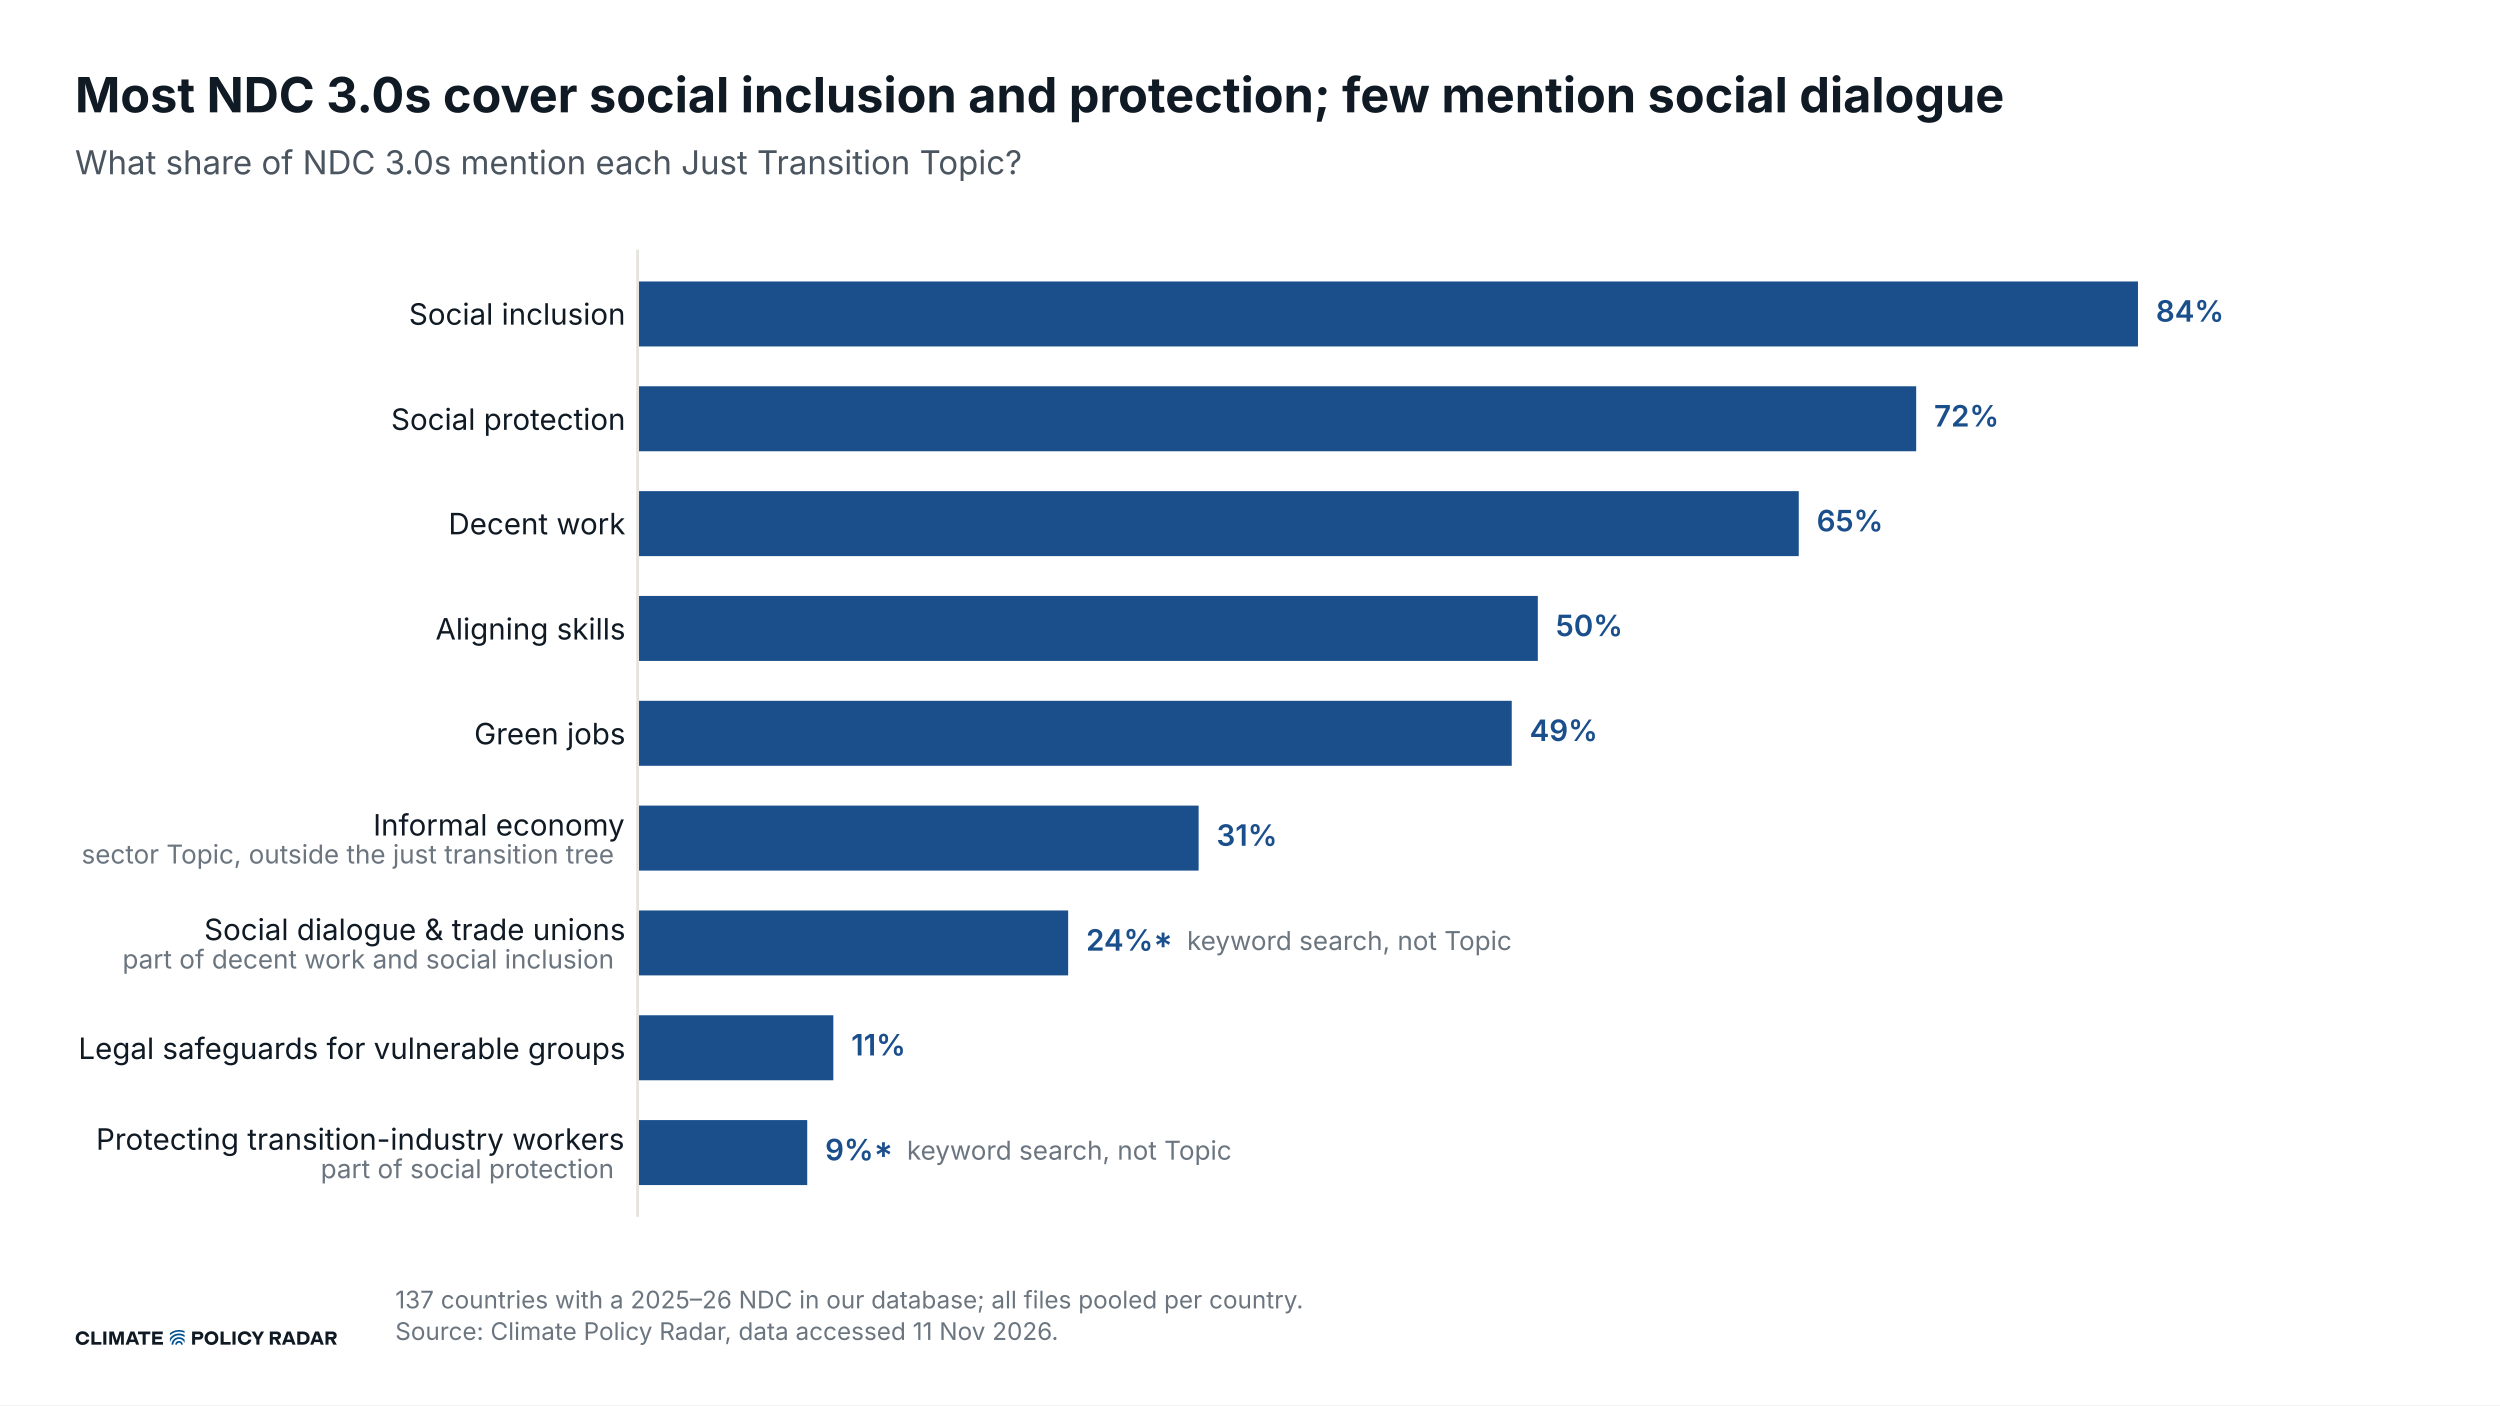
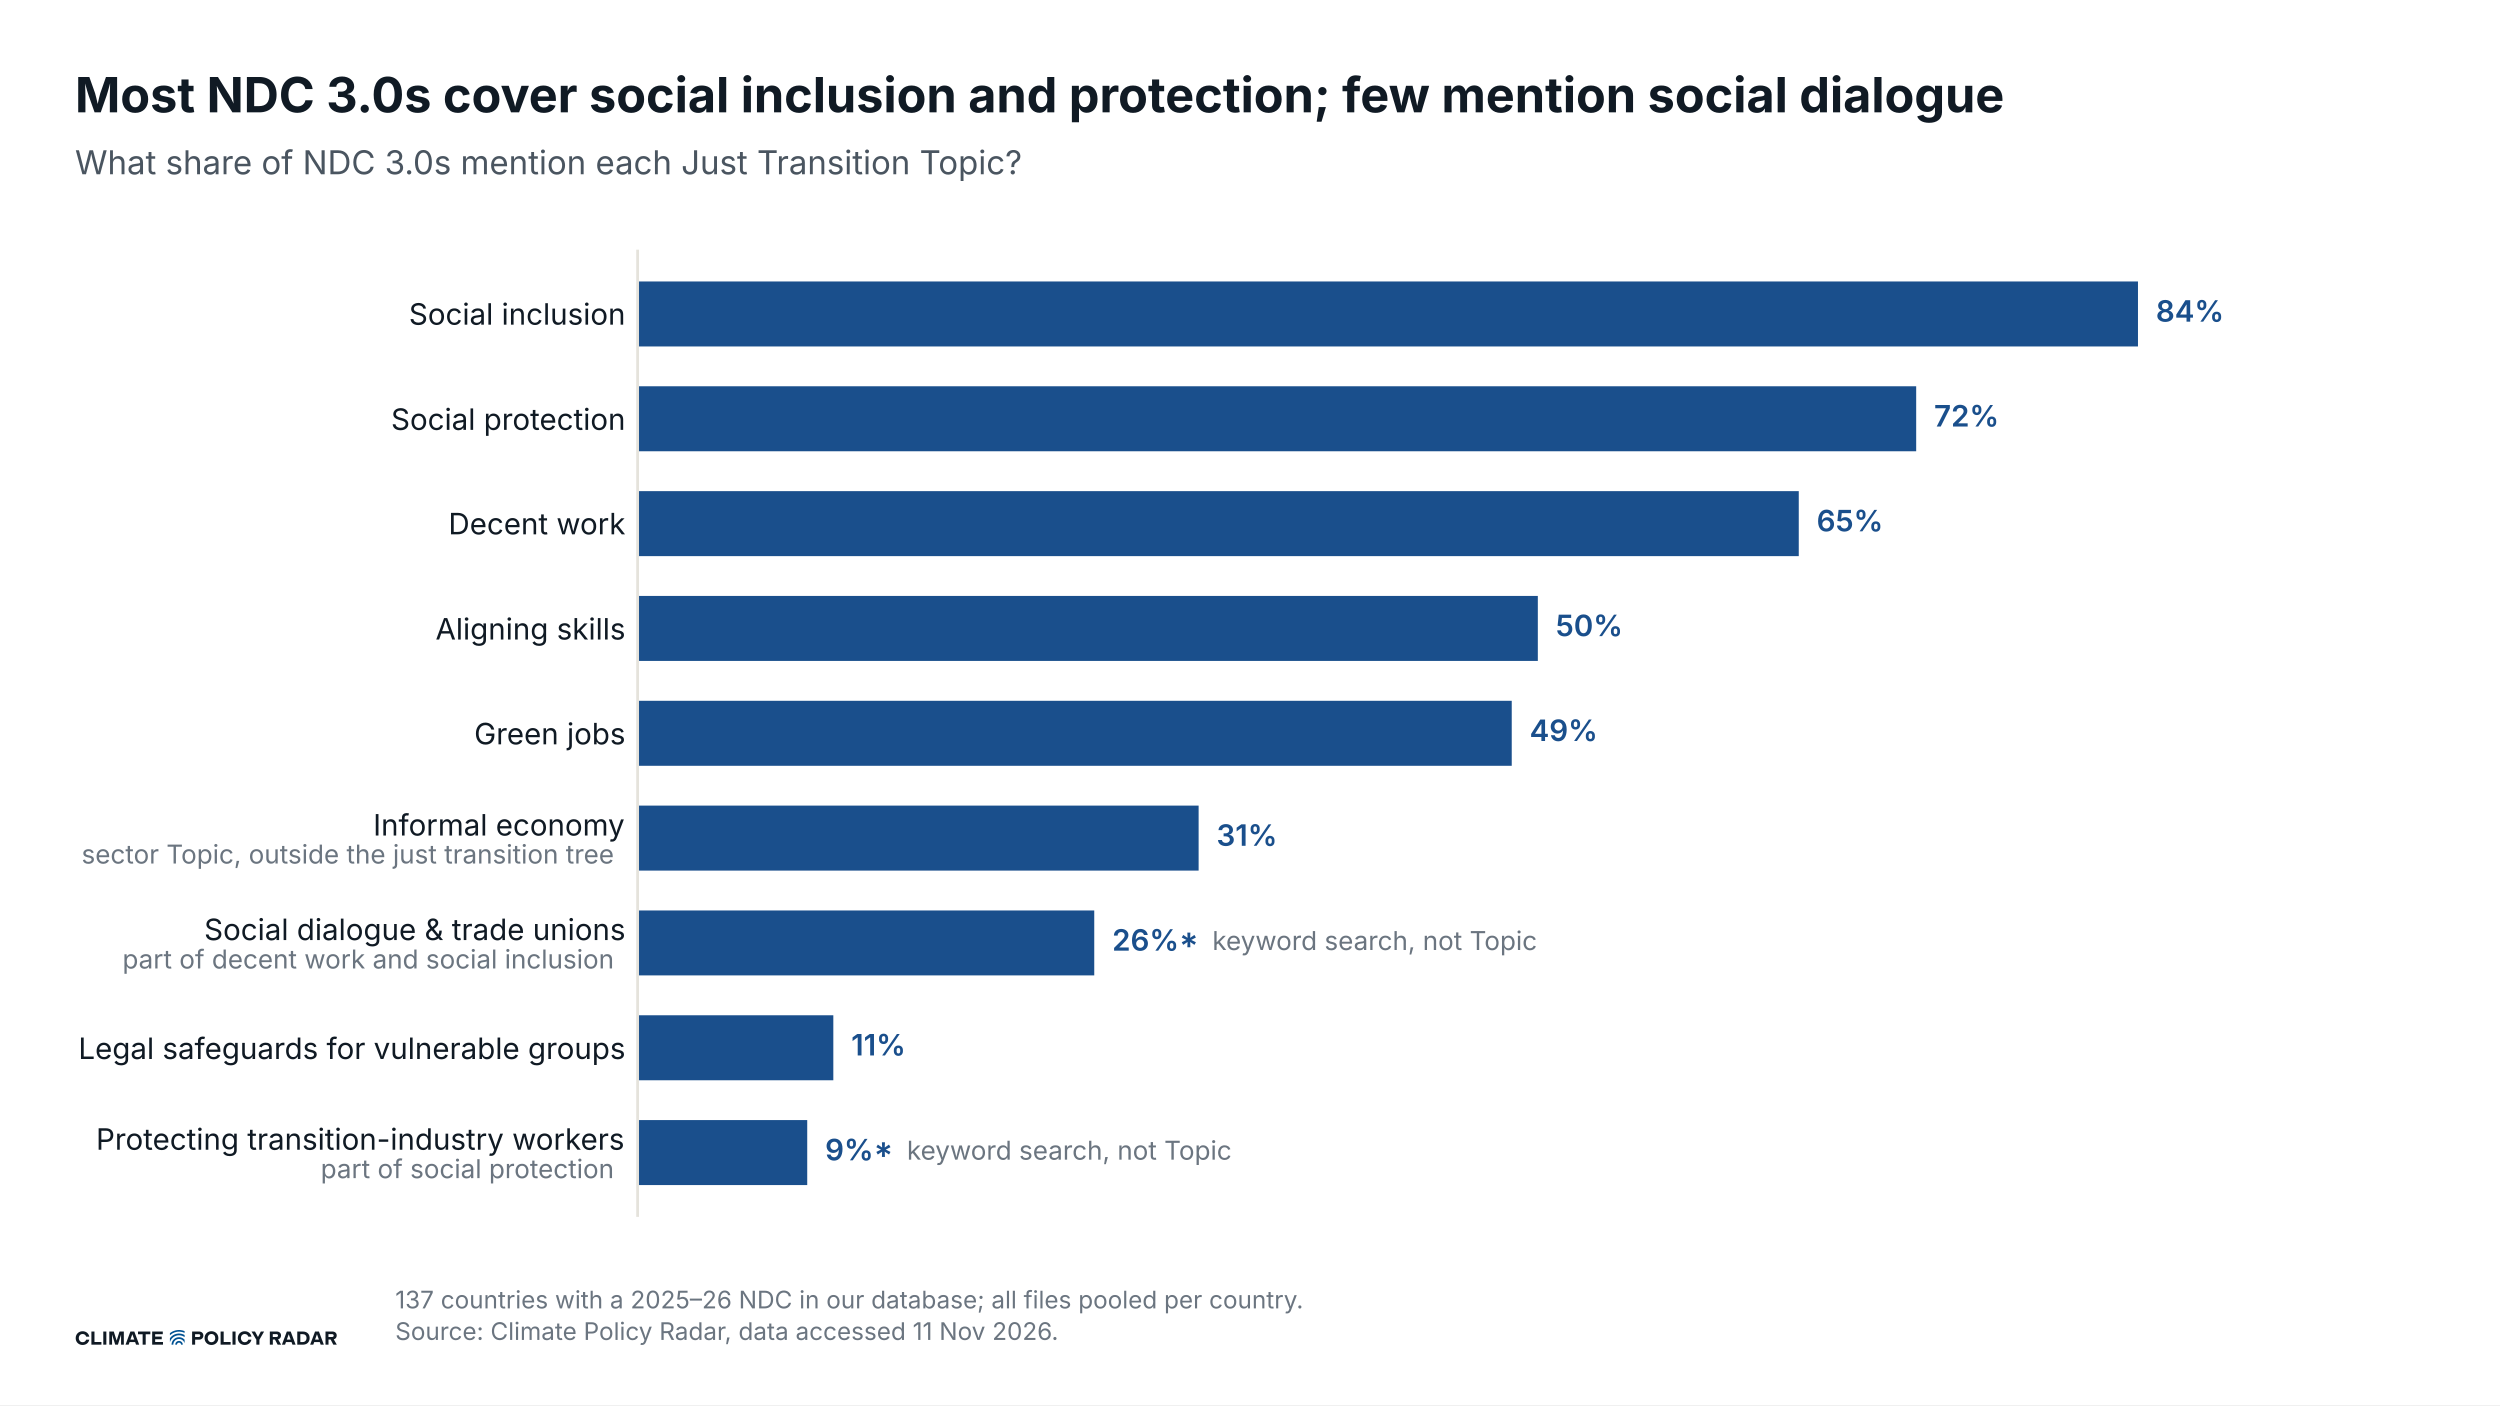
<svg xmlns="http://www.w3.org/2000/svg" width="720pt" height="404.64pt" viewBox="0 0 720 404.64" version="1.1">
  <defs>
    <style type="text/css">*{stroke-linejoin: round; stroke-linecap: butt}</style>
  </defs>
  <g id="figure_1">
    <g id="patch_1">
      <path d="M 0 404.64  L 720 404.64  L 720 0  L 0 0  z " style="fill: #ffffff" />
    </g>
    <g id="axes_1">
      <g id="patch_2">
        <path d="M 183.635 350.06  L 698.4 350.06  L 698.4 72.305  L 183.635 72.305  z " style="fill: #ffffff" />
      </g>
      <g id="matplotlib.axis_1">
        <g id="ytick_1">
          <g id="line2d_1" />
          <g id="text_1">
            <text style="font-size: 8.5px; font-family: 'Inter', 'Helvetica Neue', 'Arial', 'DejaVu Sans'; text-anchor: end; fill: #101a24" x="180.135" y="93.511" transform="rotate(-0 180.135 93.51133)">Social inclusion</text>
          </g>
        </g>
        <g id="ytick_2">
          <g id="line2d_2" />
          <g id="text_2">
            <text style="font-size: 8.5px; font-family: 'Inter', 'Helvetica Neue', 'Arial', 'DejaVu Sans'; text-anchor: end; fill: #101a24" x="180.135" y="123.804" transform="rotate(-0 180.135 123.8037)">Social protection</text>
          </g>
        </g>
        <g id="ytick_3">
          <g id="line2d_3" />
          <g id="text_3">
            <text style="font-size: 8.5px; font-family: 'Inter', 'Helvetica Neue', 'Arial', 'DejaVu Sans'; text-anchor: end; fill: #101a24" x="180.135" y="153.893" transform="rotate(-0 180.135 153.8929)">Decent work</text>
          </g>
        </g>
        <g id="ytick_4">
          <g id="line2d_4" />
          <g id="text_4">
            <text style="font-size: 8.5px; font-family: 'Inter', 'Helvetica Neue', 'Arial', 'DejaVu Sans'; text-anchor: end; fill: #101a24" x="180.135" y="184.185" transform="rotate(-0 180.135 184.1852)">Aligning skills</text>
          </g>
        </g>
        <g id="ytick_5">
          <g id="line2d_5" />
          <g id="text_5">
            <text style="font-size: 8.5px; font-family: 'Inter', 'Helvetica Neue', 'Arial', 'DejaVu Sans'; text-anchor: end; fill: #101a24" x="180.135" y="214.376" transform="rotate(-0 180.135 214.376)">Green jobs</text>
          </g>
        </g>
        <g id="ytick_6">
          <g id="line2d_6" />
          <g id="text_6">
            <text style="font-size: 8.5px; font-family: 'Inter', 'Helvetica Neue', 'Arial', 'DejaVu Sans'; fill: #101a24" transform="translate(107.4693 240.6348)">Informal economy</text>
            <text style="font-size: 8.5px; font-family: 'Inter', 'Helvetica Neue', 'Arial', 'DejaVu Sans'; fill: #101a24" transform="translate(180.135 249.8231)" />
          </g>
        </g>
        <g id="ytick_7">
          <g id="line2d_7" />
          <g id="text_7">
            <text style="font-size: 8.5px; font-family: 'Inter', 'Helvetica Neue', 'Arial', 'DejaVu Sans'; fill: #101a24" transform="translate(58.78953 270.7486)">Social dialogue &amp; trade unions</text>
            <text style="font-size: 8.5px; font-family: 'Inter', 'Helvetica Neue', 'Arial', 'DejaVu Sans'; fill: #101a24" transform="translate(180.135 280.0032)" />
          </g>
        </g>
        <g id="ytick_8">
          <g id="line2d_8" />
          <g id="text_8">
            <text style="font-size: 8.5px; font-family: 'Inter', 'Helvetica Neue', 'Arial', 'DejaVu Sans'; text-anchor: end; fill: #101a24" x="180.135" y="304.992" transform="rotate(-0 180.135 304.9921)">Legal safeguards for vulnerable groups</text>
          </g>
        </g>
        <g id="ytick_9">
          <g id="line2d_9" />
          <g id="text_9">
            <text style="font-size: 8.5px; font-family: 'Inter', 'Helvetica Neue', 'Arial', 'DejaVu Sans'; fill: #101a24" transform="translate(27.65695 331.1301)">Protecting transition-industry workers</text>
            <text style="font-size: 8.5px; font-family: 'Inter', 'Helvetica Neue', 'Arial', 'DejaVu Sans'; fill: #101a24" transform="translate(180.135 340.3847)" />
          </g>
        </g>
      </g>
      <g id="patch_3">
-         <path d="M 183.635 81.06  L 615.737 81.06  L 615.737 99.779  L 183.635 99.779  z " clip-path="url(#p1add19c37d)" style="fill: #1a4f8c" />
+         <path d="M 183.635 81.06  L 615.737 81.06  L 615.737 99.779  L 183.635 99.779  z " clip-path="url(#pcd109a6c42)" style="fill: #1a4f8c" />
      </g>
      <g id="patch_4">
-         <path d="M 183.635 111.251  L 551.861 111.251  L 551.861 129.969  L 183.635 129.969  z " clip-path="url(#p1add19c37d)" style="fill: #1a4f8c" />
+         <path d="M 183.635 111.251  L 551.861 111.251  L 551.861 129.969  L 183.635 129.969  z " clip-path="url(#pcd109a6c42)" style="fill: #1a4f8c" />
      </g>
      <g id="patch_5">
-         <path d="M 183.635 141.442  L 518.044 141.442  L 518.044 160.16  L 183.635 160.16  z " clip-path="url(#p1add19c37d)" style="fill: #1a4f8c" />
+         <path d="M 183.635 141.442  L 518.044 141.442  L 518.044 160.16  L 183.635 160.16  z " clip-path="url(#pcd109a6c42)" style="fill: #1a4f8c" />
      </g>
      <g id="patch_6">
-         <path d="M 183.635 171.633  L 442.896 171.633  L 442.896 190.351  L 183.635 190.351  z " clip-path="url(#p1add19c37d)" style="fill: #1a4f8c" />
+         <path d="M 183.635 171.633  L 442.896 171.633  L 442.896 190.351  L 183.635 190.351  z " clip-path="url(#pcd109a6c42)" style="fill: #1a4f8c" />
      </g>
      <g id="patch_7">
-         <path d="M 183.635 201.823  L 435.381 201.823  L 435.381 220.542  L 183.635 220.542  z " clip-path="url(#p1add19c37d)" style="fill: #1a4f8c" />
+         <path d="M 183.635 201.823  L 435.381 201.823  L 435.381 220.542  L 183.635 220.542  z " clip-path="url(#pcd109a6c42)" style="fill: #1a4f8c" />
      </g>
      <g id="patch_8">
-         <path d="M 183.635 232.014  L 345.204 232.014  L 345.204 250.732  L 183.635 250.732  z " clip-path="url(#p1add19c37d)" style="fill: #1a4f8c" />
+         <path d="M 183.635 232.014  L 345.204 232.014  L 345.204 250.732  L 183.635 250.732  z " clip-path="url(#pcd109a6c42)" style="fill: #1a4f8c" />
      </g>
      <g id="patch_9">
-         <path d="M 183.635 262.205  L 307.629 262.205  L 307.629 280.923  L 183.635 280.923  z " clip-path="url(#p1add19c37d)" style="fill: #1a4f8c" />
+         <path d="M 183.635 262.205  L 315.144 262.205  L 315.144 280.923  L 183.635 280.923  z " clip-path="url(#pcd109a6c42)" style="fill: #1a4f8c" />
      </g>
      <g id="patch_10">
-         <path d="M 183.635 292.396  L 239.996 292.396  L 239.996 311.114  L 183.635 311.114  z " clip-path="url(#p1add19c37d)" style="fill: #1a4f8c" />
+         <path d="M 183.635 292.396  L 239.996 292.396  L 239.996 311.114  L 183.635 311.114  z " clip-path="url(#pcd109a6c42)" style="fill: #1a4f8c" />
      </g>
      <g id="patch_11">
-         <path d="M 183.635 322.586  L 232.481 322.586  L 232.481 341.305  L 183.635 341.305  z " clip-path="url(#p1add19c37d)" style="fill: #1a4f8c" />
+         <path d="M 183.635 322.586  L 232.481 322.586  L 232.481 341.305  L 183.635 341.305  z " clip-path="url(#pcd109a6c42)" style="fill: #1a4f8c" />
      </g>
      <g id="patch_12">
        <path d="M 183.635 350.06  L 183.635 72.305  " style="fill: none; stroke: #e5e3dc; stroke-width: 0.8; stroke-linejoin: miter; stroke-linecap: square" />
      </g>
      <g id="text_10">
        <text style="font-weight: 600; font-size: 8.5px; font-family: 'Inter', 'Helvetica Neue', 'Arial', 'DejaVu Sans'; text-anchor: start; fill: #1a4f8c" x="620.885" y="92.644" transform="rotate(-0 620.8847 92.64407)">84%</text>
      </g>
      <g id="text_11">
        <text style="font-weight: 600; font-size: 8.5px; font-family: 'Inter', 'Helvetica Neue', 'Arial', 'DejaVu Sans'; text-anchor: start; fill: #1a4f8c" x="557.009" y="122.835" transform="rotate(-0 557.0087 122.8348)">72%</text>
      </g>
      <g id="text_12">
        <text style="font-weight: 600; font-size: 8.5px; font-family: 'Inter', 'Helvetica Neue', 'Arial', 'DejaVu Sans'; text-anchor: start; fill: #1a4f8c" x="523.192" y="153.026" transform="rotate(-0 523.192 153.0256)">65%</text>
      </g>
      <g id="text_13">
        <text style="font-weight: 600; font-size: 8.5px; font-family: 'Inter', 'Helvetica Neue', 'Arial', 'DejaVu Sans'; text-anchor: start; fill: #1a4f8c" x="448.044" y="183.216" transform="rotate(-0 448.0439 183.2163)">50%</text>
      </g>
      <g id="text_14">
        <text style="font-weight: 600; font-size: 8.5px; font-family: 'Inter', 'Helvetica Neue', 'Arial', 'DejaVu Sans'; text-anchor: start; fill: #1a4f8c" x="440.529" y="213.407" transform="rotate(-0 440.529 213.4071)">49%</text>
      </g>
      <g id="text_15">
        <text style="font-weight: 600; font-size: 8.5px; font-family: 'Inter', 'Helvetica Neue', 'Arial', 'DejaVu Sans'; text-anchor: start; fill: #1a4f8c" x="350.351" y="243.598" transform="rotate(-0 350.3512 243.5979)">31%</text>
      </g>
      <g id="text_16">
-         <text style="font-weight: 600; font-size: 8.5px; font-family: 'Inter', 'Helvetica Neue', 'Arial', 'DejaVu Sans'; text-anchor: start; fill: #1a4f8c" x="312.777" y="273.789" transform="rotate(-0 312.7771 273.7886)">24%*</text>
+         <text style="font-weight: 600; font-size: 8.5px; font-family: 'Inter', 'Helvetica Neue', 'Arial', 'DejaVu Sans'; text-anchor: start; fill: #1a4f8c" x="320.292" y="273.789" transform="rotate(-0 320.292 273.7886)">26%*</text>
      </g>
      <g id="text_17">
-         <text style="font-size: 7.5px; font-family: 'Inter', 'Helvetica Neue', 'Arial', 'DejaVu Sans'; text-anchor: start; fill: #6b7580" x="341.859" y="273.602" transform="rotate(-0 341.8587 273.6019)">keyword search, not Topic</text>
+         <text style="font-size: 7.5px; font-family: 'Inter', 'Helvetica Neue', 'Arial', 'DejaVu Sans'; text-anchor: start; fill: #6b7580" x="349.149" y="273.602" transform="rotate(-0 349.1491 273.6019)">keyword search, not Topic</text>
      </g>
      <g id="text_18">
        <text style="font-weight: 600; font-size: 8.5px; font-family: 'Inter', 'Helvetica Neue', 'Arial', 'DejaVu Sans'; text-anchor: start; fill: #1a4f8c" x="245.144" y="303.979" transform="rotate(-0 245.1438 303.9794)">11%</text>
      </g>
      <g id="text_19">
        <text style="font-weight: 600; font-size: 8.5px; font-family: 'Inter', 'Helvetica Neue', 'Arial', 'DejaVu Sans'; text-anchor: start; fill: #1a4f8c" x="237.629" y="334.17" transform="rotate(-0 237.629 334.1702)">9%*</text>
      </g>
      <g id="text_20">
        <text style="font-size: 7.5px; font-family: 'Inter', 'Helvetica Neue', 'Arial', 'DejaVu Sans'; text-anchor: start; fill: #6b7580" x="261.19" y="333.983" transform="rotate(-0 261.1895 333.9834)">keyword search, not Topic</text>
      </g>
      <g id="text_21">
        <text style="font-size: 7.5px; font-family: 'Inter', 'Helvetica Neue', 'Arial', 'DejaVu Sans'; text-anchor: end; fill: #6b7580" x="176.835" y="248.696" transform="rotate(-0 176.835 248.6958)">sector Topic, outside the just transition tree</text>
      </g>
      <g id="text_22">
        <text style="font-size: 7.5px; font-family: 'Inter', 'Helvetica Neue', 'Arial', 'DejaVu Sans'; text-anchor: end; fill: #6b7580" x="176.835" y="278.925" transform="rotate(-0 176.835 278.9252)">part of decent work and social inclusion</text>
      </g>
      <g id="text_23">
        <text style="font-size: 7.5px; font-family: 'Inter', 'Helvetica Neue', 'Arial', 'DejaVu Sans'; text-anchor: end; fill: #6b7580" x="176.835" y="339.307" transform="rotate(-0 176.835 339.3068)">part of social protection</text>
      </g>
    </g>
    <g id="patch_13">
      <path d="M 23.788 387.354  C 22.683 387.354 21.798 386.557 21.798 385.38  C 21.798 384.215 22.683 383.396 23.788 383.396  C 24.783 383.396 25.553 384.022 25.728 384.968  L 24.827 384.968  C 24.689 384.49 24.31 384.193 23.788 384.193  C 23.167 384.193 22.694 384.665 22.694 385.375  C 22.694 386.073 23.172 386.557 23.788 386.557  C 24.283 386.557 24.662 386.293 24.816 385.831  L 25.717 385.831  C 25.531 386.754 24.766 387.354 23.788 387.354  z M 29.21 387.271  L 26.324 387.271  L 26.324 383.478  L 27.209 383.478  L 27.209 386.496  L 29.21 386.496  L 29.21 387.271  z M 30.63 387.271  L 29.745 387.271  L 29.745 383.478  L 30.63 383.478  L 30.63 387.271  z M 32.272 387.271  L 31.475 387.271  L 31.475 383.478  L 32.767 383.478  L 33.591 386.106  L 34.421 383.478  L 35.664 383.478  L 35.664 387.271  L 34.867 387.271  L 34.867 384.352  L 33.96 387.271  L 33.179 387.271  L 32.272 384.341  L 32.272 387.271  z M 40.096 387.271  L 39.184 387.271  L 38.92 386.524  L 37.315 386.524  L 37.051 387.271  L 36.149 387.271  L 37.562 383.478  L 38.678 383.478  L 40.096 387.271  z M 38.112 384.248  L 37.562 385.809  L 38.667 385.809  L 38.112 384.248  z M 41.964 387.271  L 41.078 387.271  L 41.078 384.259  L 39.743 384.259  L 39.743 383.478  L 43.299 383.478  L 43.299 384.259  L 41.964 384.259  L 41.964 387.271  z M 46.943 387.271  L 43.826 387.271  L 43.826 383.478  L 46.883 383.478  L 46.883 384.248  L 44.684 384.248  L 44.684 384.946  L 46.58 384.946  L 46.58 385.704  L 44.684 385.704  L 44.684 386.496  L 46.943 386.496  L 46.943 387.271  z " style="fill: #101a24" />
    </g>
    <g id="patch_14">
      <path d="M 50.104 385.675  C 50.527 385.29 51.085 385.089 51.656 385.116  C 52.115 385.137 52.557 385.305 52.914 385.595  C 53.008 385.671 53.082 385.743 53.163 385.832  L 53.163 386.896  L 53.162 386.894  C 53.154 386.872 53.145 386.829 53.137 386.803  C 53.12 386.743 53.098 386.685 53.074 386.628  C 52.916 386.257 52.629 385.957 52.266 385.783  C 51.87 385.595 51.416 385.571 51.004 385.718  C 50.591 385.865 50.254 386.169 50.066 386.564  C 49.955 386.8 49.913 387.013 49.907 387.271  L 49.399 387.271  C 49.399 387.237 49.4 387.199 49.401 387.165  C 49.429 386.595 49.681 386.059 50.104 385.675  z " style="fill: #005192" />
    </g>
    <g id="patch_15">
      <path d="M 51.558 386.171  C 51.85 386.171 52.129 386.288 52.335 386.494  C 52.545 386.706 52.653 386.974 52.656 387.271  L 52.147 387.271  C 52.14 387.116 52.104 387 51.999 386.88  C 51.896 386.762 51.751 386.691 51.596 386.681  C 51.437 386.67 51.282 386.724 51.164 386.829  C 51.065 386.916 50.998 387.034 50.974 387.163  C 50.968 387.201 50.966 387.233 50.963 387.271  L 50.456 387.271  C 50.456 386.979 50.571 386.698 50.779 386.492  C 50.985 386.285 51.266 386.17 51.558 386.171  z " style="fill: #005192" />
    </g>
    <g id="patch_16">
      <path d="M 50.752 384.158  C 51.437 383.982 52.16 384.036 52.811 384.311  C 52.932 384.362 53.049 384.421 53.163 384.487  L 53.163 385.095  C 53.074 385.025 52.947 384.947 52.848 384.893  C 52.351 384.623 51.782 384.516 51.221 384.586  C 50.508 384.675 49.86 385.044 49.42 385.611  C 49.25 385.829 49.114 386.072 49.018 386.331  C 48.997 386.387 48.979 386.442 48.962 386.499  C 48.958 386.514 48.939 386.585 48.934 386.595  L 48.934 385.411  C 49.025 385.278 49.159 385.123 49.272 385.009  C 49.679 384.597 50.191 384.303 50.752 384.158  z " style="fill: #005192" />
    </g>
    <g id="patch_17">
      <path d="M 51.677 383.043  C 51.716 383.049 51.767 383.047 51.807 383.049  C 51.89 383.054 51.974 383.062 52.057 383.072  C 52.437 383.117 52.809 383.213 53.163 383.358  L 53.163 383.868  C 52.256 383.44 51.216 383.391 50.273 383.733  C 49.857 383.884 49.471 384.107 49.132 384.393  C 49.088 384.43 49.044 384.469 49.002 384.508  C 48.982 384.526 48.952 384.553 48.934 384.573  L 48.934 383.953  C 49.017 383.884 49.133 383.802 49.223 383.743  C 49.724 383.41 50.291 383.19 50.884 383.095  C 51.005 383.076 51.127 383.062 51.249 383.053  C 51.285 383.05 51.32 383.048 51.355 383.047  C 51.377 383.046 51.41 383.046 51.431 383.043  L 51.433 383.043  L 51.677 383.043  z " style="fill: #005192" />
    </g>
    <g id="patch_18">
      <path d="M 56.199 387.271  L 55.33 387.271  L 55.33 383.478  L 57.293 383.478  C 58.062 383.478 58.563 383.929 58.563 384.633  C 58.563 385.347 58.046 385.831 57.293 385.831  L 56.199 385.831  L 56.199 387.271  z M 56.182 384.242  L 56.182 385.061  L 57.227 385.061  C 57.518 385.061 57.678 384.896 57.678 384.649  C 57.678 384.402 57.513 384.242 57.227 384.242  L 56.182 384.242  z M 60.897 387.359  C 59.781 387.359 58.913 386.535 58.913 385.375  C 58.913 384.215 59.781 383.39 60.897 383.39  C 62.019 383.39 62.888 384.215 62.888 385.375  C 62.888 386.535 62.019 387.359 60.897 387.359  z M 60.897 386.557  C 61.546 386.557 61.992 386.056 61.992 385.375  C 61.992 384.693 61.546 384.187 60.897 384.187  C 60.249 384.187 59.809 384.693 59.809 385.375  C 59.809 386.056 60.249 386.557 60.897 386.557  z M 66.422 387.271  L 63.536 387.271  L 63.536 383.478  L 64.421 383.478  L 64.421 386.496  L 66.422 386.496  L 66.422 387.271  z M 67.842 387.271  L 66.957 387.271  L 66.957 383.478  L 67.842 383.478  L 67.842 387.271  z M 70.479 387.354  C 69.374 387.354 68.489 386.557 68.489 385.38  C 68.489 384.215 69.374 383.396 70.479 383.396  C 71.474 383.396 72.243 384.022 72.419 384.968  L 71.518 384.968  C 71.38 384.49 71.001 384.193 70.479 384.193  C 69.857 384.193 69.385 384.665 69.385 385.375  C 69.385 386.073 69.863 386.557 70.479 386.557  C 70.973 386.557 71.353 386.293 71.507 385.831  L 72.408 385.831  C 72.221 386.754 71.457 387.354 70.479 387.354  z M 74.713 387.271  L 73.828 387.271  L 73.828 385.842  L 72.437 383.478  L 73.443 383.478  L 74.295 385.056  L 75.12 383.478  L 76.065 383.478  L 74.713 385.836  L 74.713 387.271  z M 80.084 385.732  L 80.97 387.271  L 79.964 387.271  L 79.183 385.781  L 78.578 385.781  L 78.578 387.271  L 77.71 387.271  L 77.71 383.478  L 79.678 383.478  C 80.436 383.478 80.942 383.923 80.942 384.627  C 80.942 385.188 80.601 385.6 80.084 385.732  z M 78.562 384.237  L 78.562 385.05  L 79.617 385.05  C 79.909 385.05 80.068 384.891 80.068 384.644  C 80.068 384.391 79.898 384.237 79.617 384.237  L 78.562 384.237  z M 85.139 387.271  L 84.226 387.271  L 83.963 386.524  L 82.357 386.524  L 82.094 387.271  L 81.192 387.271  L 82.605 383.478  L 83.721 383.478  L 85.139 387.271  z M 83.155 384.248  L 82.605 385.809  L 83.71 385.809  L 83.155 384.248  z M 87.176 383.478  C 88.418 383.478 89.177 384.182 89.177 385.342  C 89.177 386.529 88.401 387.271 87.176 387.271  L 85.614 387.271  L 85.614 383.478  L 87.176 383.478  z M 86.494 386.518  L 87.126 386.518  C 87.841 386.518 88.28 386.051 88.28 385.347  C 88.28 384.644 87.841 384.231 87.126 384.231  L 86.494 384.231  L 86.494 386.518  z M 93.269 387.271  L 92.356 387.271  L 92.093 386.524  L 90.487 386.524  L 90.224 387.271  L 89.322 387.271  L 90.735 383.478  L 91.851 383.478  L 93.269 387.271  z M 91.285 384.248  L 90.735 385.809  L 91.84 385.809  L 91.285 384.248  z M 96.12 385.732  L 97.005 387.271  L 95.999 387.271  L 95.218 385.781  L 94.613 385.781  L 94.613 387.271  L 93.745 387.271  L 93.745 383.478  L 95.713 383.478  C 96.471 383.478 96.977 383.923 96.977 384.627  C 96.977 385.188 96.636 385.6 96.12 385.732  z M 94.597 384.237  L 94.597 385.05  L 95.652 385.05  C 95.944 385.05 96.103 384.891 96.103 384.644  C 96.103 384.391 95.933 384.237 95.652 384.237  L 94.597 384.237  z " style="fill: #101a24" />
    </g>
    <g id="text_24">
      <text style="font-weight: 700; font-size: 14px; font-family: 'Inter Tight', 'Inter', 'Helvetica Neue', 'Arial', 'DejaVu Sans'; text-anchor: start; fill: #101a24" x="21.6" y="32.36" transform="rotate(-0 21.6 32.36031)">Most NDC 3.0s cover social inclusion and protection; few mention social dialogue</text>
    </g>
    <g id="text_25">
      <text style="font-size: 9.5px; font-family: 'Inter', 'Helvetica Neue', 'Arial', 'DejaVu Sans'; text-anchor: start; fill: #4a5560" x="21.6" y="50.191" transform="rotate(-0 21.6 50.19133)">What share of NDC 3.0s mention each Just Transition Topic?</text>
    </g>
    <g id="text_26">
      <text style="font-size: 7px; font-family: 'Inter', 'Helvetica Neue', 'Arial', 'DejaVu Sans'; fill: #6b7580" transform="translate(113.832 376.8217)">137 countries with a 2025–26 NDC in our database; all files pooled per country.</text>
      <text style="font-size: 7px; font-family: 'Inter', 'Helvetica Neue', 'Arial', 'DejaVu Sans'; fill: #6b7580" transform="translate(113.832 385.9042)">Source: Climate Policy Radar, data accessed 11 Nov 2026.</text>
    </g>
  </g>
  <defs>
-     <clipPath id="p1add19c37d">
+     <clipPath id="pcd109a6c42">
      <rect x="183.635" y="72.305" width="514.765" height="277.755" />
    </clipPath>
  </defs>
</svg>
